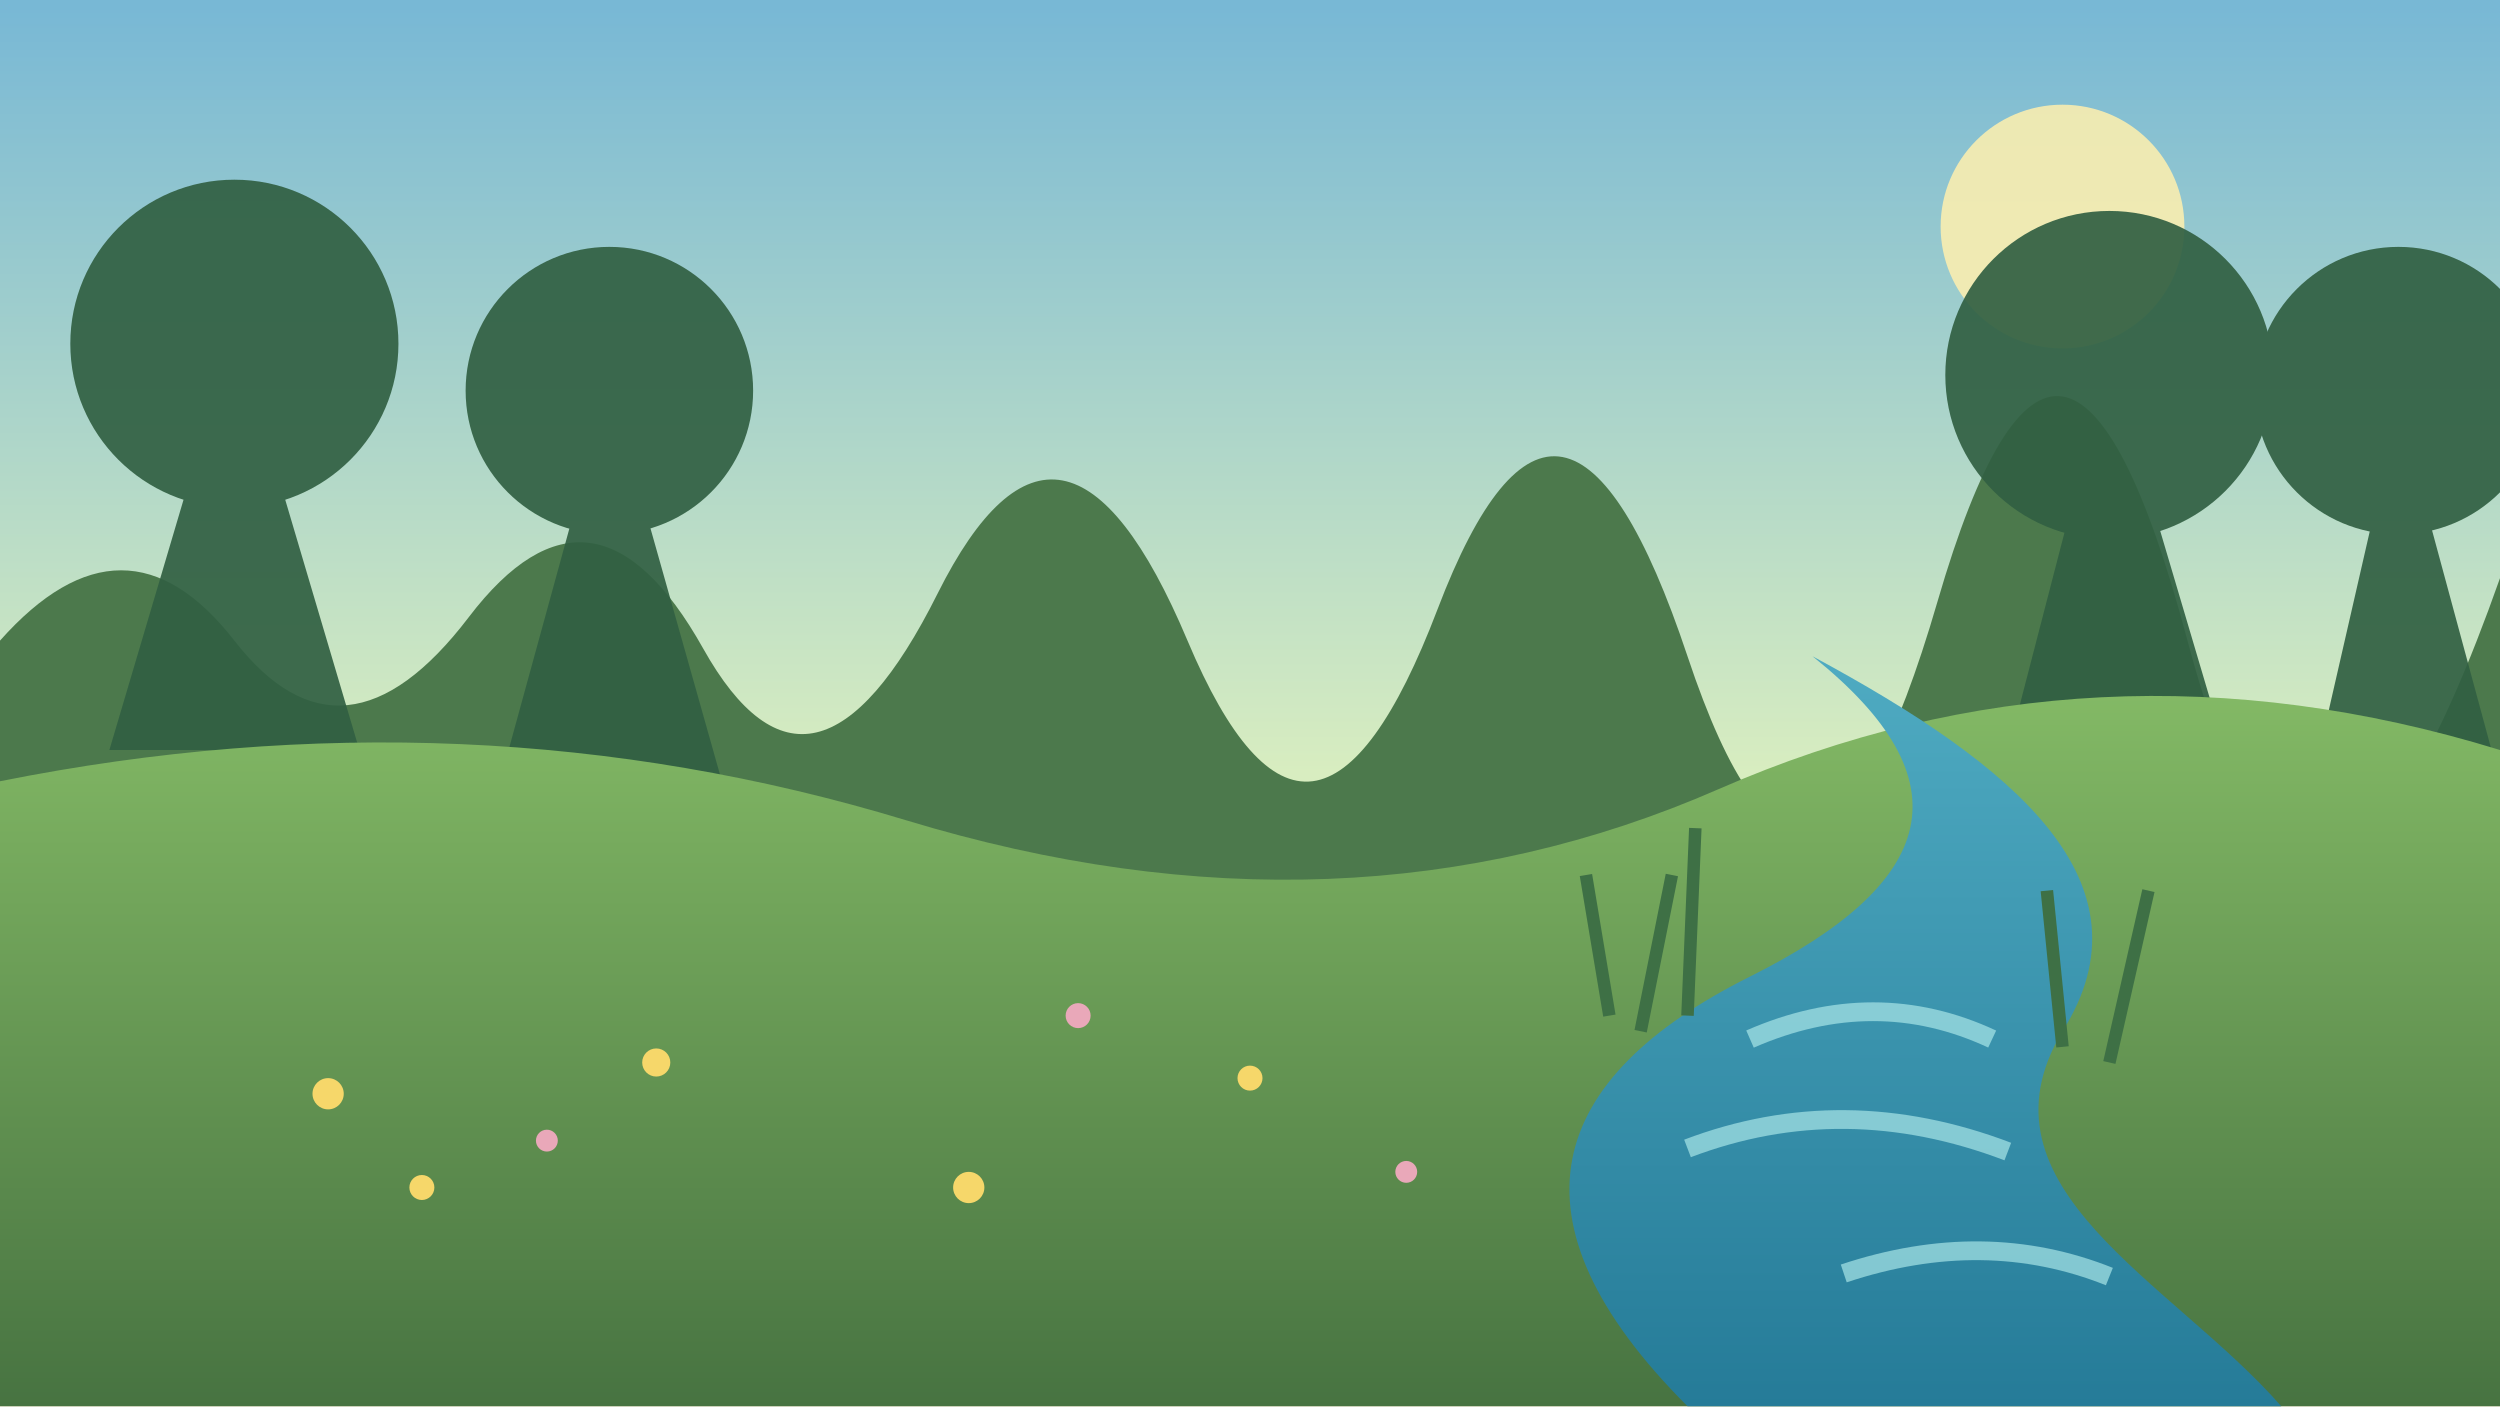
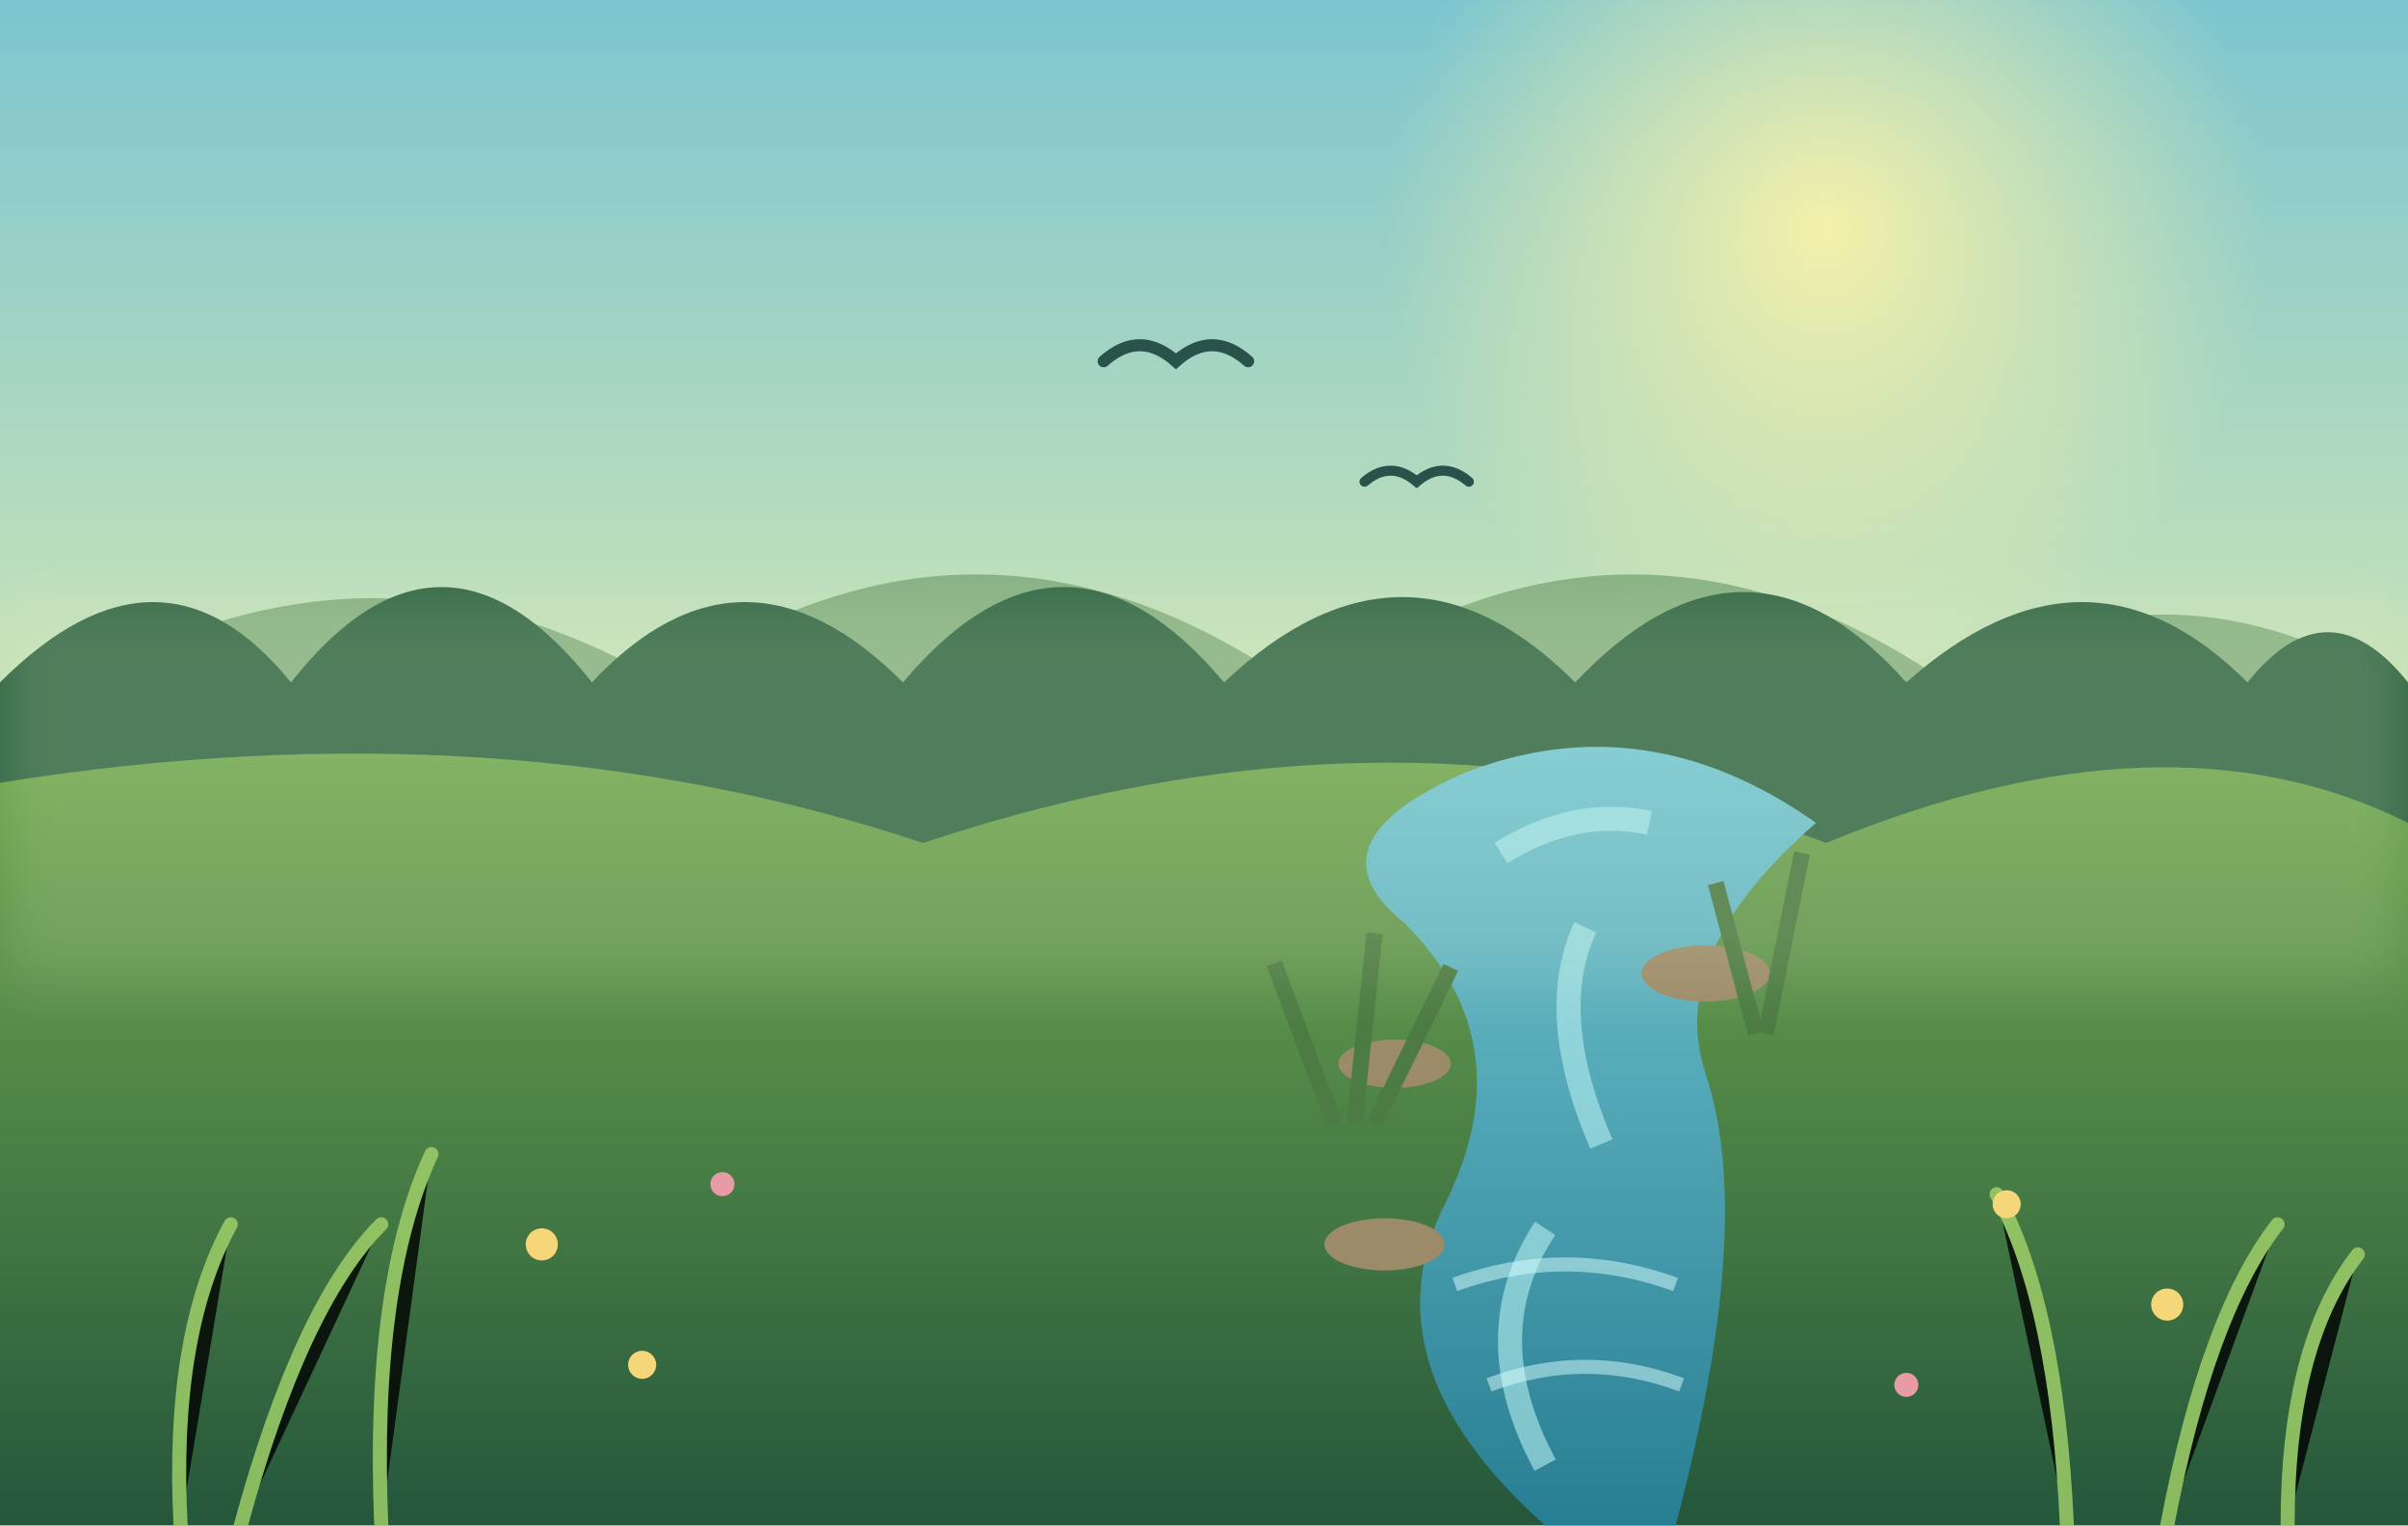
- <svg xmlns="http://www.w3.org/2000/svg" viewBox="0 0 1600 900">
+ <svg xmlns="http://www.w3.org/2000/svg" width="1200" height="760" viewBox="0 0 1200 760">
  <defs>
    <linearGradient id="sky" x2="0" y2="1">
-       <stop stop-color="#78b8d5" />
-       <stop offset=".55" stop-color="#d8edc0" />
-       <stop offset="1" stop-color="#f3d49a" />
+       <stop stop-color="#7BC5D0" />
+       <stop offset=".55" stop-color="#D9E9B2" />
+       <stop offset="1" stop-color="#B3D27B" />
    </linearGradient>
-     <linearGradient id="grass" x2="0" y2="1">
-       <stop stop-color="#83b965" />
-       <stop offset="1" stop-color="#477341" />
+     <linearGradient id="meadow" x2="0" y2="1">
+       <stop stop-color="#72A951" />
+       <stop offset="1" stop-color="#24573B" />
    </linearGradient>
    <linearGradient id="water" x2="0" y2="1">
-       <stop stop-color="#4fabc2" />
-       <stop offset="1" stop-color="#257b98" />
+       <stop stop-color="#75C8D3" />
+       <stop offset="1" stop-color="#287E92" />
    </linearGradient>
+     <radialGradient id="sun">
+       <stop stop-color="#FFF4A6" stop-opacity=".9" />
+       <stop offset="1" stop-color="#FFF4A6" stop-opacity="0" />
+     </radialGradient>
+     <filter id="soft">
+       <feGaussianBlur stdDeviation="14" />
+     </filter>
  </defs>
-   <rect width="1600" height="900" fill="url(#sky)" />
-   <circle cx="1320" cy="145" r="78" fill="#fff0ae" opacity=".85" />
-   <path fill="#4c794c" d="M0 410Q80 320 150 410T300 395T450 415T600 380T760 410T920 390T1080 420T1240 385T1400 410T1600 370V650H0z" />
-   <g fill="#315f42" opacity=".92">
-     <path d="M70 480L150 210l80 270z" />
-     <circle cx="150" cy="220" r="105" />
-     <path d="M320 500L390 245l72 255z" />
-     <circle cx="390" cy="250" r="92" />
-     <path d="M1280 500l70-270 80 270z" />
-     <circle cx="1350" cy="240" r="105" />
-     <path d="M1480 500l55-240 65 240z" />
-     <circle cx="1535" cy="250" r="92" />
+   <rect width="1200" height="760" fill="url(#sky)" />
+   <circle cx="910" cy="115" r="220" fill="url(#sun)" />
+   <path d="M0 365 Q170 245 330 340 Q490 230 650 345 Q810 230 970 340 Q1080 270 1200 345 L1200 470 L0 470Z" fill="#6F9E6C" opacity=".7" />
+   <path d="M0 340 Q80 260 145 340 Q220 245 295 340 Q370 260 450 340 Q530 245 610 340 Q700 255 785 340 Q870 250 950 340 Q1040 260 1120 340 Q1160 290 1200 340 L1200 465 L0 465Z" fill="#376B49" />
+   <path d="M0 390 Q250 350 460 420 Q700 340 910 420 Q1080 350 1200 410 L1200 760 L0 760Z" fill="url(#meadow)" />
+   <path d="M770 760 Q680 680 720 600 Q760 520 700 460 Q650 420 730 385 Q820 350 905 410 Q830 475 850 535 Q875 610 835 760Z" fill="url(#water)" />
+   <path d="M770 730 Q735 665 770 612 M798 570 Q770 505 790 462 M748 425 Q785 402 822 410" fill="none" stroke="#B6EFF0" stroke-width="12" opacity=".6" />
+   <path d="M725 640 q55-20 110 0 M742 690 q48-18 96 0" fill="none" stroke="#D9FFFF" stroke-width="7" opacity=".5" />
+   <g fill="#9C8B68">
+     <ellipse cx="695" cy="530" rx="28" ry="12" />
+     <ellipse cx="850" cy="485" rx="32" ry="14" />
+     <ellipse cx="690" cy="620" rx="30" ry="13" />
  </g>
-   <path fill="url(#grass)" d="M0 500Q300 440 580 525T1100 505T1600 480V900H0z" />
-   <path fill="url(#water)" d="M1080 900C960 780 990 690 1120 625C1240 565 1260 500 1160 420C1290 490 1380 565 1320 660C1260 760 1390 820 1460 900z" />
-   <path fill="none" stroke="#a8e5e7" stroke-width="12" opacity=".7" d="M1120 665q80-35 155 0M1080 735q100-38 205 2M1180 815q90-30 170 2" />
-   <g fill="#f6d76a">
-     <circle cx="210" cy="700" r="10" />
-     <circle cx="270" cy="760" r="8" />
-     <circle cx="420" cy="680" r="9" />
-     <circle cx="620" cy="760" r="10" />
-     <circle cx="800" cy="690" r="8" />
+   <g stroke="#A4D36A" stroke-width="7" stroke-linecap="round" opacity=".8">
+     <path d="M90 760 q-5-95 25-150 M120 760 q30-110 70-150 M190 760 q-5-120 25-185 M1030 760 q-5-110-35-165 M1080 760 q20-105 55-150 M1140 760 q0-90 35-135" />
  </g>
-   <g fill="#e9a8b9">
-     <circle cx="350" cy="730" r="7" />
-     <circle cx="690" cy="650" r="8" />
-     <circle cx="900" cy="750" r="7" />
+   <g stroke="#4C7B43" stroke-width="8">
+     <path d="M665 560 l-30-80 M675 560 l10-95 M685 560 l38-78 M875 515 l-20-75 M880 515 l18-90" />
  </g>
-   <g stroke="#3e7045" stroke-width="8">
-     <path d="M1030 650l-15-90M1050 660l20-100M1080 650l5-120M1320 670l-10-100M1350 680l25-110" />
+   <g fill="#F5D77A">
+     <circle cx="270" cy="620" r="8" />
+     <circle cx="320" cy="680" r="7" />
+     <circle cx="1000" cy="600" r="7" />
+     <circle cx="1080" cy="650" r="8" />
  </g>
+   <g fill="#E79BA4">
+     <circle cx="360" cy="590" r="6" />
+     <circle cx="950" cy="690" r="6" />
+   </g>
+   <path d="M550 180 q18-16 36 0 q18-16 36 0" fill="none" stroke="#29534A" stroke-width="6" stroke-linecap="round" />
+   <path d="M680 240 q13-11 26 0 q13-11 26 0" fill="none" stroke="#29534A" stroke-width="5" stroke-linecap="round" />
+   <rect y="300" width="1200" height="190" fill="#F1F4D2" opacity=".14" filter="url(#soft)" />
</svg>
